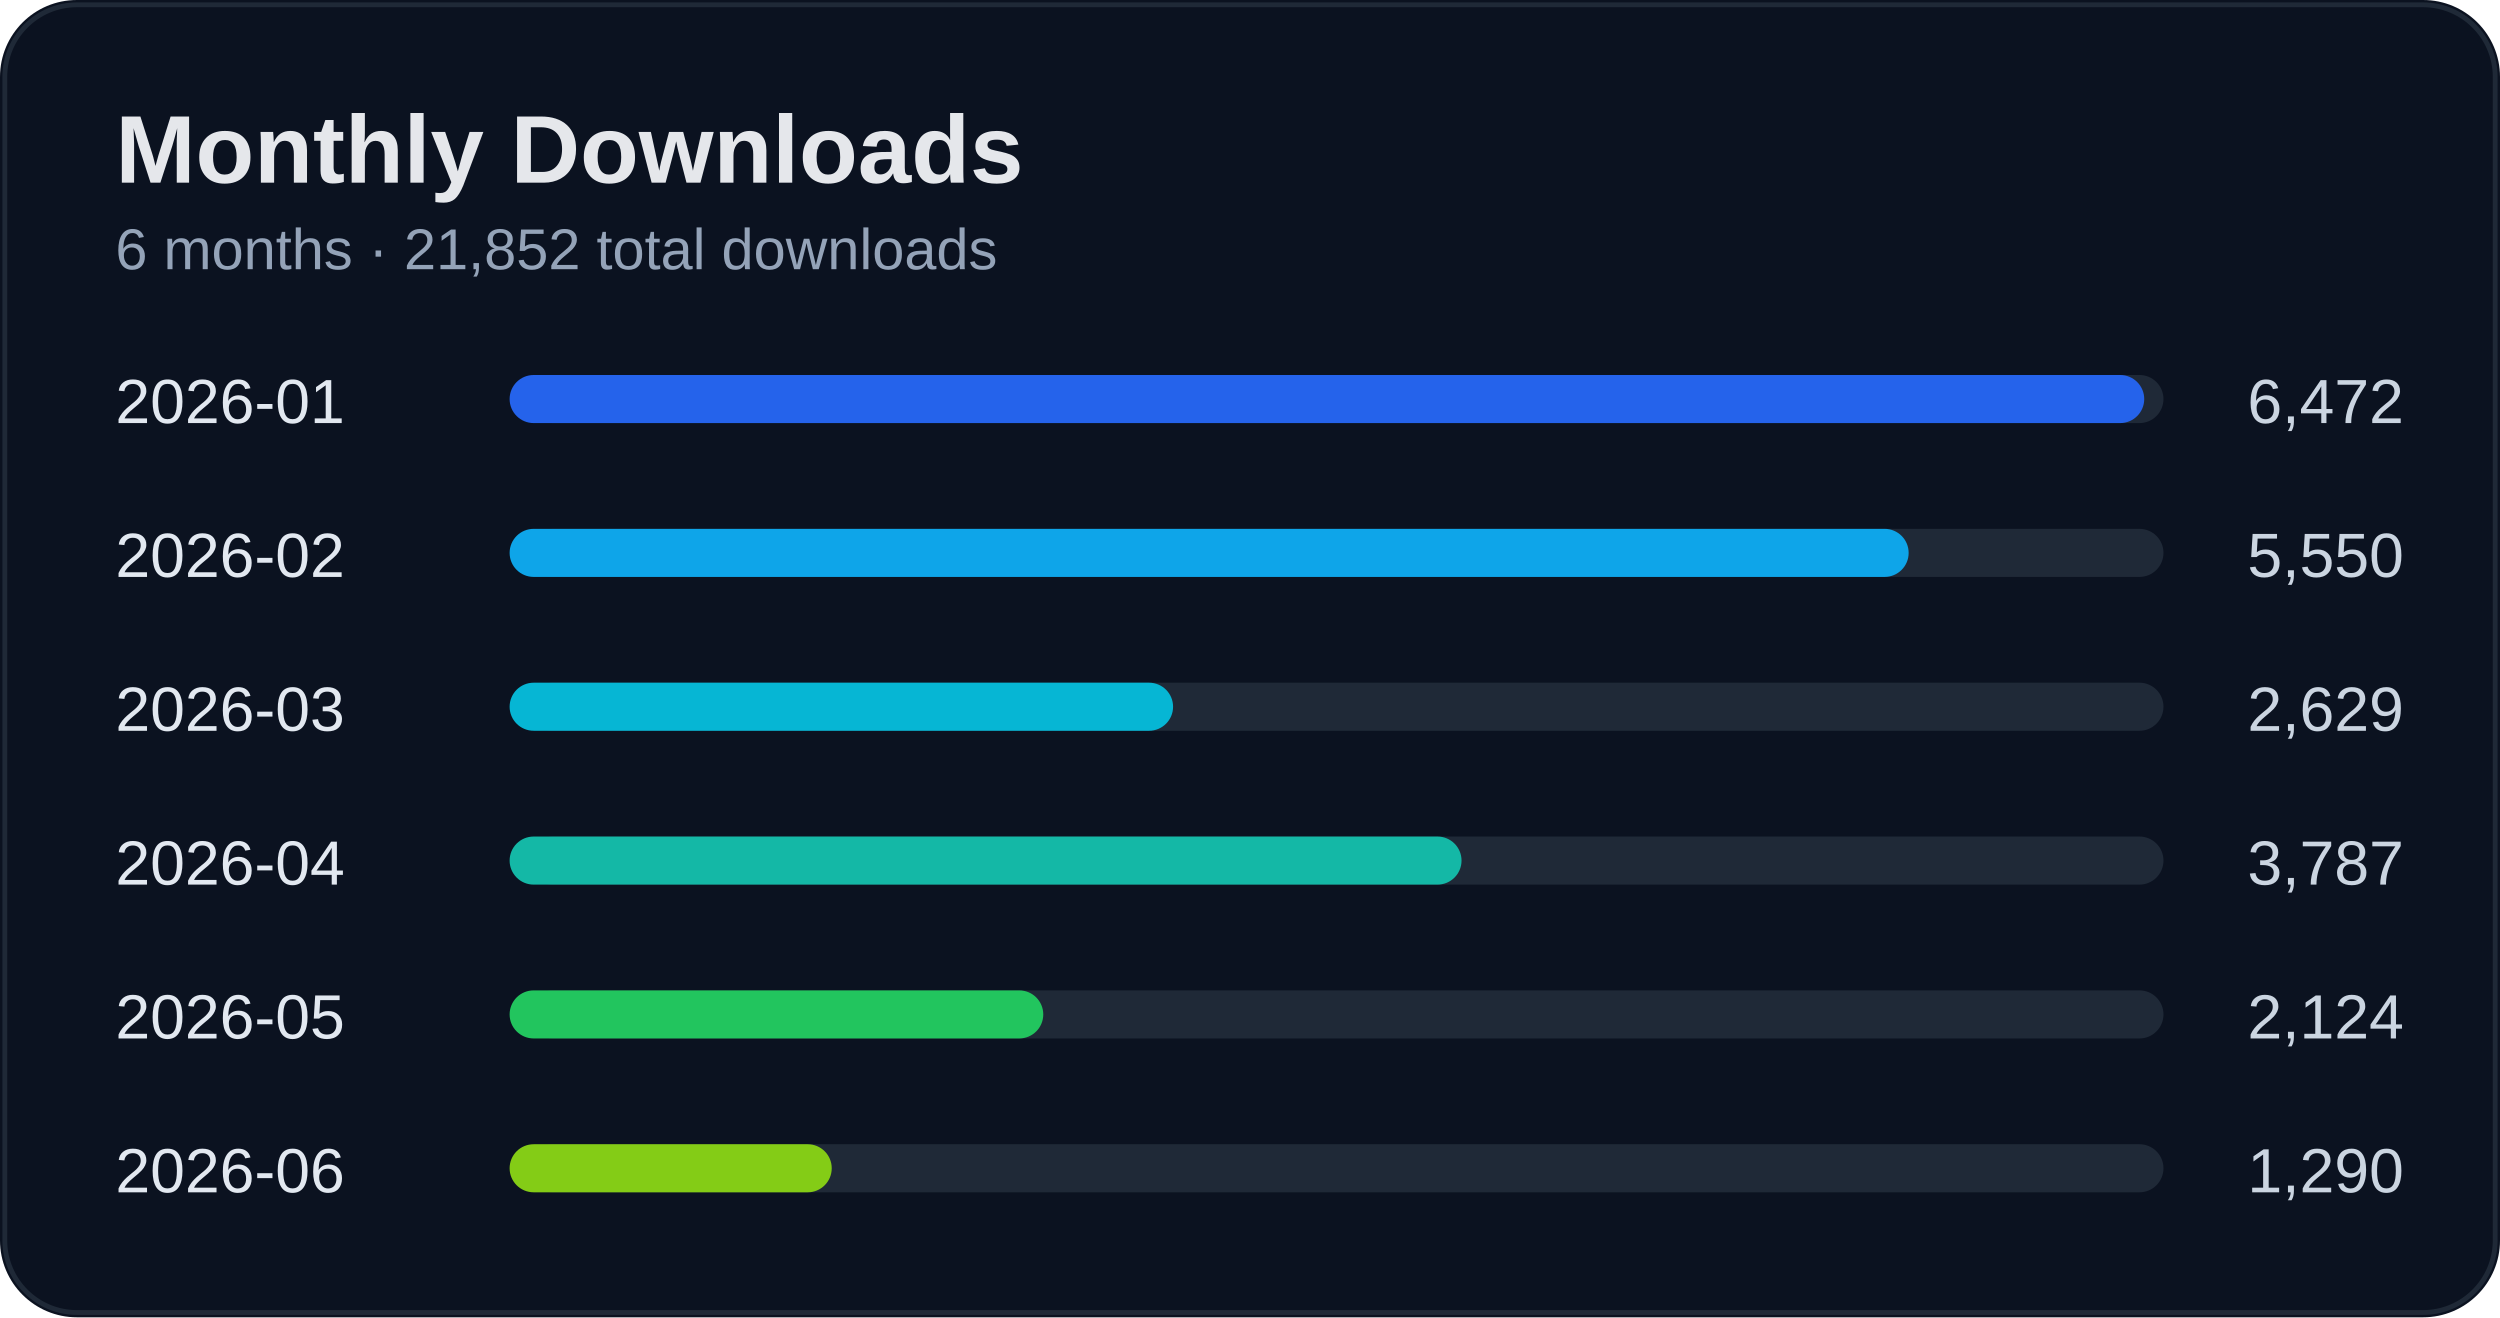
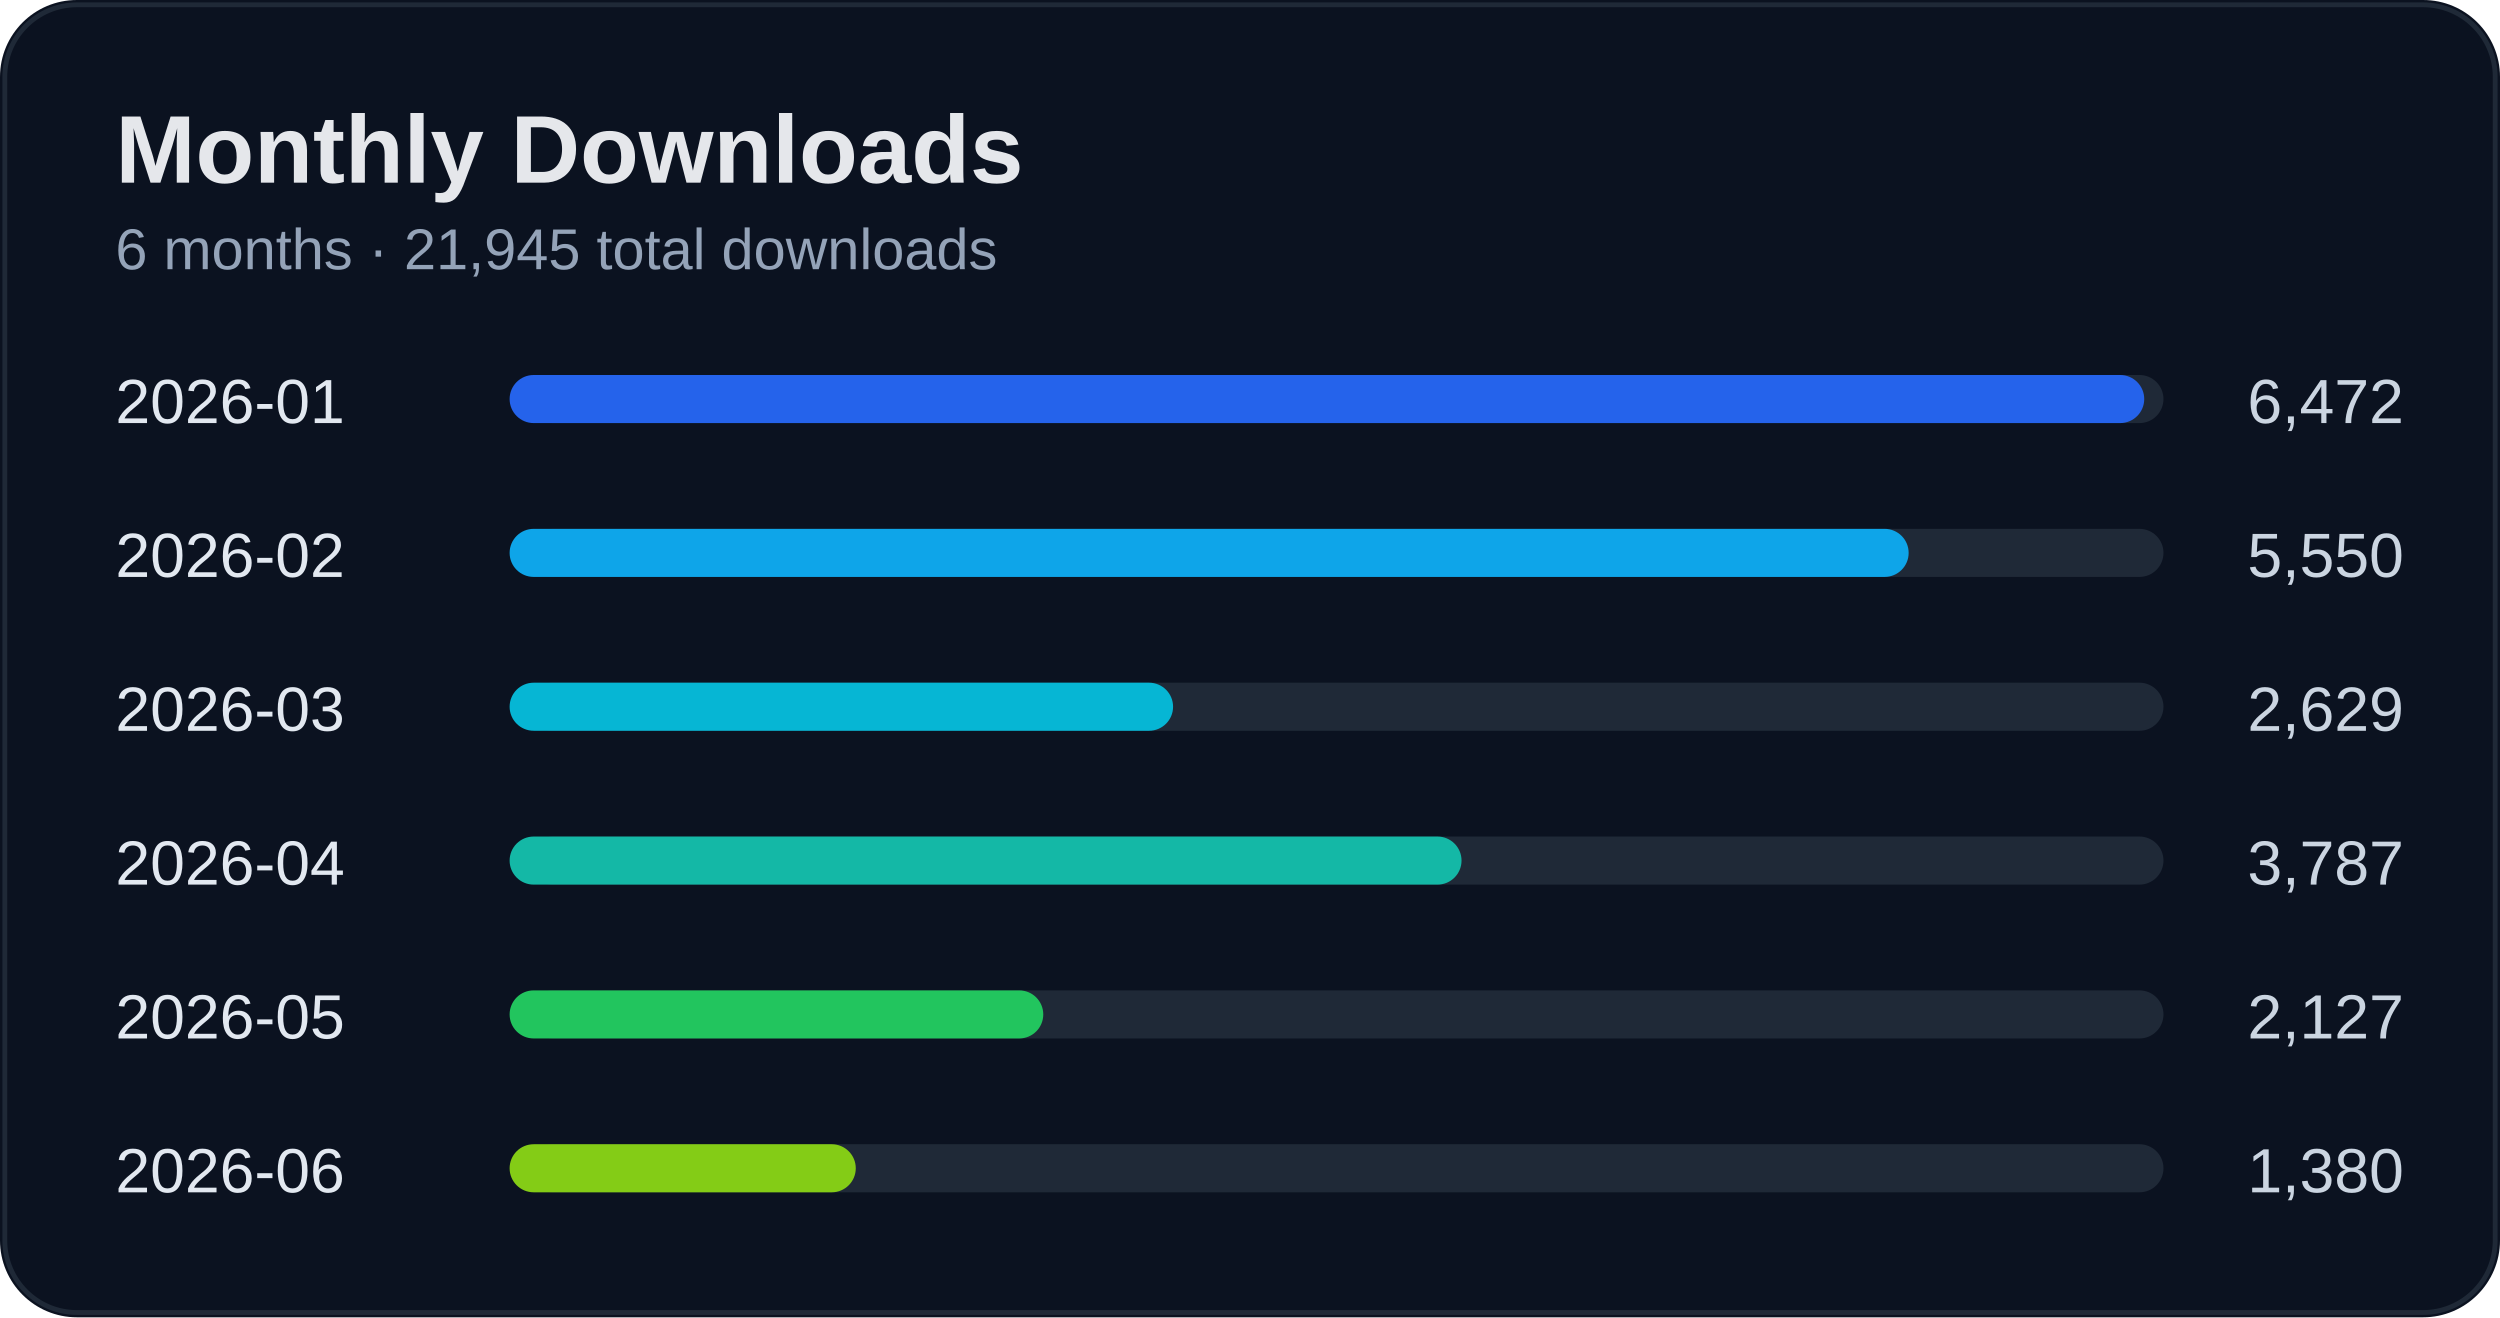
<svg xmlns="http://www.w3.org/2000/svg" width="520" height="274" viewBox="0 0 520 274">
  <rect width="100%" height="100%" rx="16" fill="#0b1220" />
  <rect x="1" y="1" width="518" height="272" rx="15" fill="none" stroke="#1f2937" />
  <text x="24" y="38" fill="#e5e7eb" font-size="20" font-weight="700" font-family="Segoe UI, Arial">Monthly Downloads</text>
-   <text x="24" y="56" fill="#94a3b8" font-size="12" font-family="Segoe UI, Arial">6 months · 21,852 total downloads</text>
+   <text x="24" y="56" fill="#94a3b8" font-size="12" font-family="Segoe UI, Arial">6 months · 21,945 total downloads</text>
  <text x="24" y="88" fill="#e2e8f0" font-size="13" font-family="Segoe UI, Arial">2026-01</text>
  <text x="500" y="88" fill="#cbd5e1" font-size="13" text-anchor="end" font-family="Segoe UI, Arial">6,472</text>
  <rect x="110" y="78" width="340" height="10" rx="5" fill="#1f2937" />
  <rect x="106" y="78" width="340" height="10" rx="5" fill="#2563eb" />
  <text x="24" y="120" fill="#e2e8f0" font-size="13" font-family="Segoe UI, Arial">2026-02</text>
  <text x="500" y="120" fill="#cbd5e1" font-size="13" text-anchor="end" font-family="Segoe UI, Arial">5,550</text>
  <rect x="110" y="110" width="340" height="10" rx="5" fill="#1f2937" />
  <rect x="106" y="110" width="291" height="10" rx="5" fill="#0ea5e9" />
  <text x="24" y="152" fill="#e2e8f0" font-size="13" font-family="Segoe UI, Arial">2026-03</text>
  <text x="500" y="152" fill="#cbd5e1" font-size="13" text-anchor="end" font-family="Segoe UI, Arial">2,629</text>
  <rect x="110" y="142" width="340" height="10" rx="5" fill="#1f2937" />
  <rect x="106" y="142" width="138" height="10" rx="5" fill="#06b6d4" />
  <text x="24" y="184" fill="#e2e8f0" font-size="13" font-family="Segoe UI, Arial">2026-04</text>
  <text x="500" y="184" fill="#cbd5e1" font-size="13" text-anchor="end" font-family="Segoe UI, Arial">3,787</text>
  <rect x="110" y="174" width="340" height="10" rx="5" fill="#1f2937" />
  <rect x="106" y="174" width="198" height="10" rx="5" fill="#14b8a6" />
  <text x="24" y="216" fill="#e2e8f0" font-size="13" font-family="Segoe UI, Arial">2026-05</text>
-   <text x="500" y="216" fill="#cbd5e1" font-size="13" text-anchor="end" font-family="Segoe UI, Arial">2,124</text>
+   <text x="500" y="216" fill="#cbd5e1" font-size="13" text-anchor="end" font-family="Segoe UI, Arial">2,127</text>
  <rect x="110" y="206" width="340" height="10" rx="5" fill="#1f2937" />
  <rect x="106" y="206" width="111" height="10" rx="5" fill="#22c55e" />
  <text x="24" y="248" fill="#e2e8f0" font-size="13" font-family="Segoe UI, Arial">2026-06</text>
-   <text x="500" y="248" fill="#cbd5e1" font-size="13" text-anchor="end" font-family="Segoe UI, Arial">1,290</text>
+   <text x="500" y="248" fill="#cbd5e1" font-size="13" text-anchor="end" font-family="Segoe UI, Arial">1,380</text>
  <rect x="110" y="238" width="340" height="10" rx="5" fill="#1f2937" />
-   <rect x="106" y="238" width="67" height="10" rx="5" fill="#84cc16" />
+   <rect x="106" y="238" width="72" height="10" rx="5" fill="#84cc16" />
</svg>
